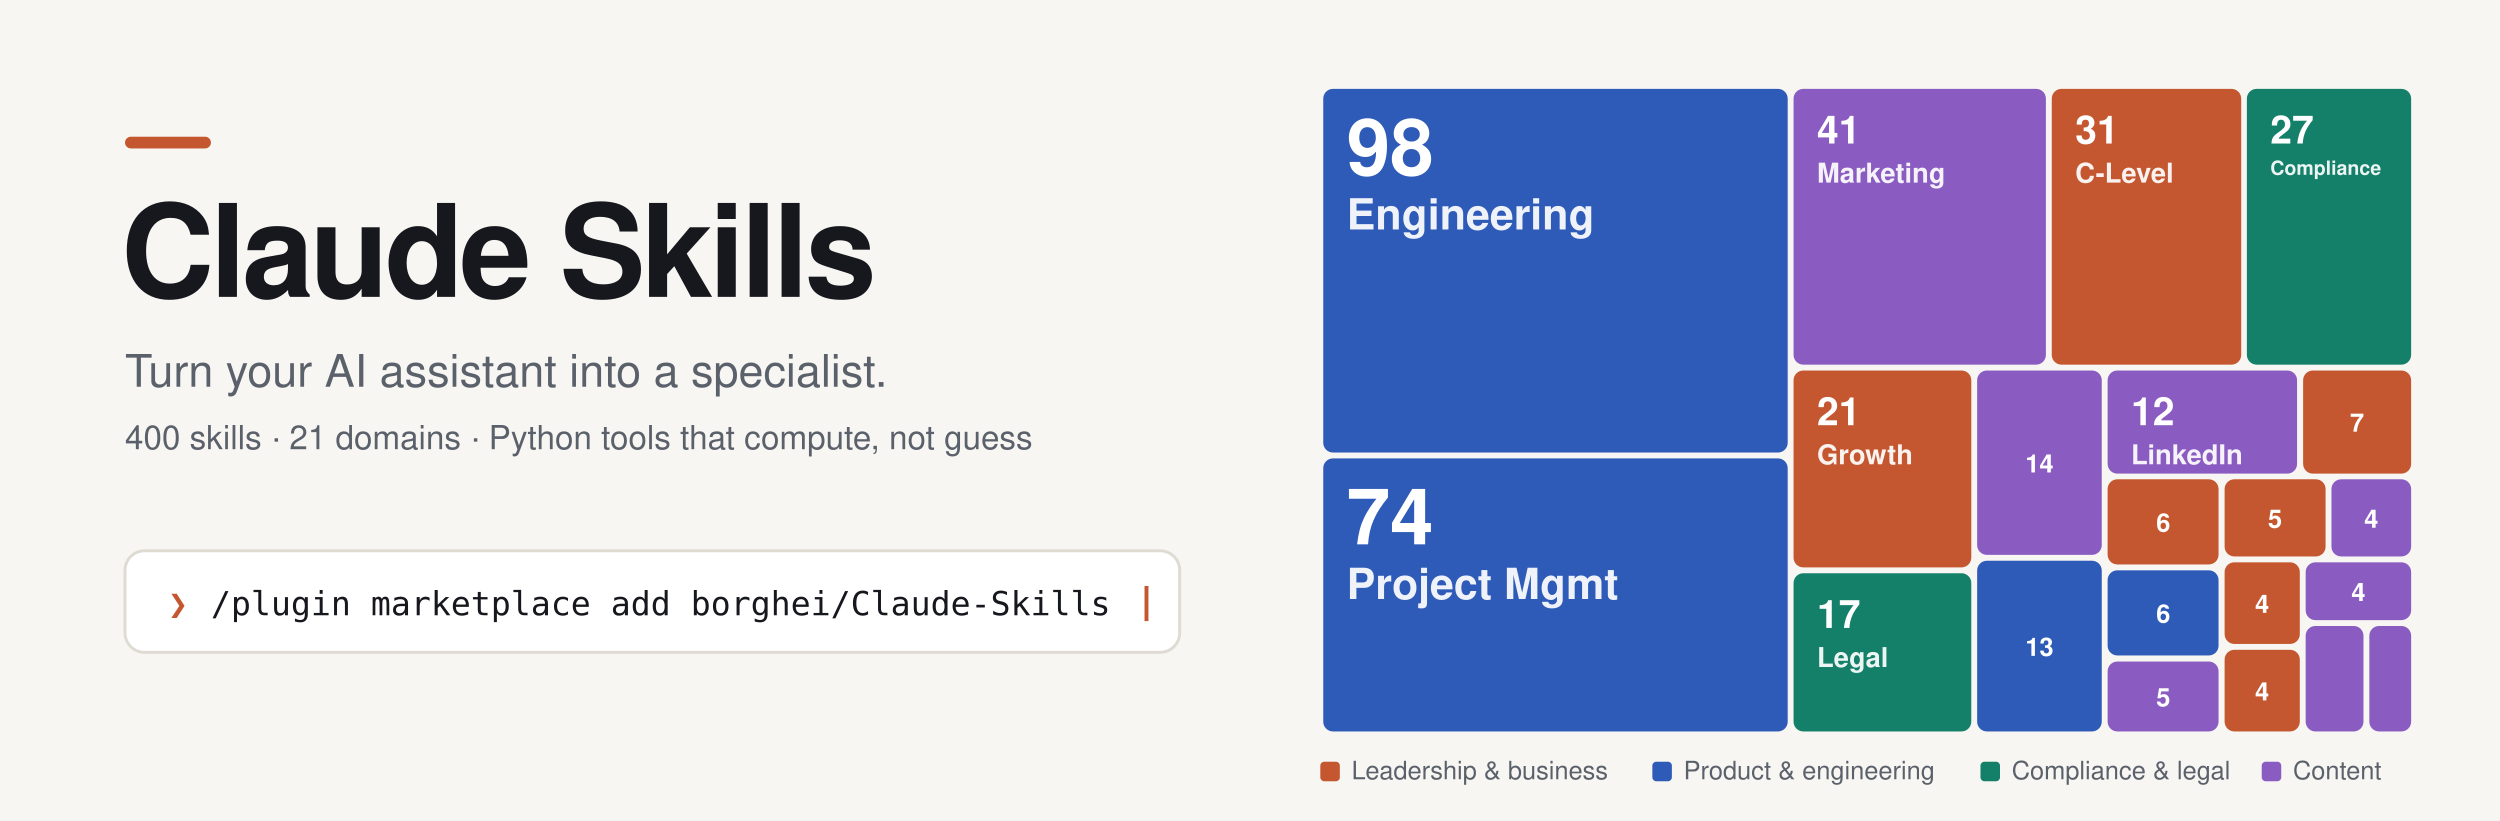
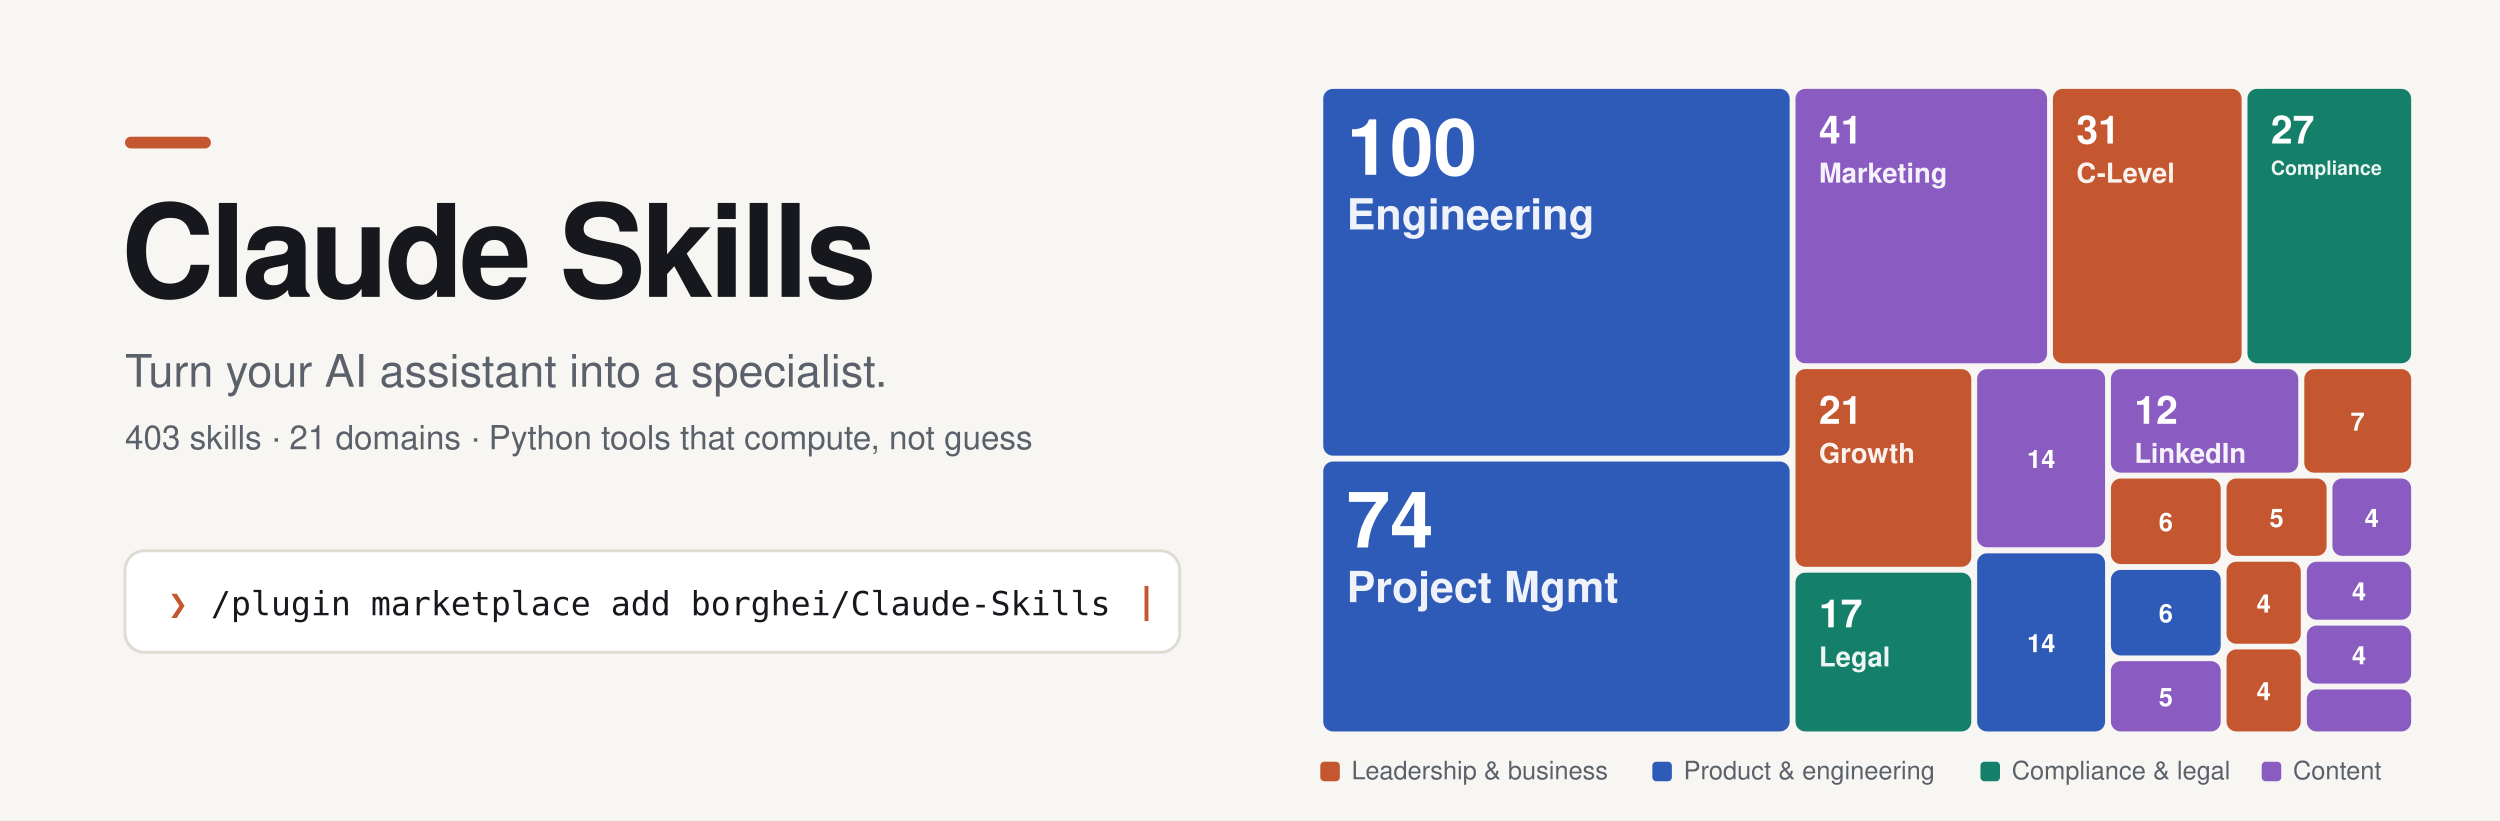
<svg xmlns="http://www.w3.org/2000/svg" viewBox="0 0 1280 420" width="1280" height="420" role="img" aria-labelledby="t d">
  <style>
  .bg{fill:#f7f6f2} .ink{fill:#16181d} .mute{fill:#5b616b} .acc{fill:#c4572f}
  .cmd{fill:#ffffff;stroke:#dedbd2} .cmdt{fill:#16181d}
  .ga{fill:#c4572f} .gb{fill:#2f5bb8} .gc{fill:#14806a} .gd{fill:#8a5cc2}
  .tl,.tn{fill:#ffffff;font-family:ui-sans-serif,system-ui,-apple-system,"Segoe UI",Helvetica,Arial,sans-serif}
  .tl{font-weight:800} .tn{font-weight:600;opacity:.92}
  .sans{font-family:ui-sans-serif,system-ui,-apple-system,"Segoe UI",Helvetica,Arial,sans-serif}
  .mono{font-family:ui-monospace,SFMono-Regular,Menlo,Consolas,monospace}
  .tile{animation:rise .5s cubic-bezier(.2,.7,.2,1) both, glow 26s ease-in-out infinite}
  .tile rect{transition:opacity .2s}
  .cursor{animation:blink 1.1s steps(1) infinite}
  @keyframes rise{from{opacity:0;transform:translateY(6px)}to{opacity:1;transform:none}}
  @keyframes glow{0%,94%,100%{filter:none}96%{filter:brightness(1.35) saturate(1.1)}}
  @keyframes blink{50%{opacity:0}}
  @media (prefers-color-scheme:dark){
    .bg{fill:#0f1115} .ink{fill:#f1efe9} .mute{fill:#9aa1ad} .acc{fill:#ef8a5c}
    .cmd{fill:#171a20;stroke:#2a2f38} .cmdt{fill:#e9e6df}
    .ga{fill:#d0653b} .gb{fill:#3d6fd6} .gc{fill:#1a9a80} .gd{fill:#9a6ed6}
  }
  @media (prefers-reduced-motion:reduce){.tile,.cursor{animation:none}}
</style>
  <rect class="bg" width="1280" height="420" />
  <rect class="acc" x="64" y="70" width="44" height="6" rx="3" />
  <text class="ink sans" x="62" y="152" font-size="66" font-weight="800" letter-spacing="-2">Claude Skills</text>
  <text class="mute sans" x="64" y="198" font-size="23" font-weight="500">Turn your AI assistant into a specialist.</text>
-   <text class="mute sans" x="64" y="230" font-size="17">400 skills · 21 domains · Python tools that compute, not guess</text>
+   <text class="mute sans" x="64" y="230" font-size="17">403 skills · 21 domains · Python tools that compute, not guess</text>
  <rect class="cmd" x="64" y="282" width="540" height="52" rx="10" stroke-width="1.5" />
  <text class="acc mono" x="86" y="315" font-size="17" font-weight="600">❯</text>
  <text class="cmdt mono" x="108" y="315" font-size="17">/plugin marketplace add borghei/Claude-Skills</text>
  <rect class="acc cursor" x="586" y="300" width="2" height="18" />
  <g class="tile" style="animation-delay:0.15s, 3.0s">
-     <rect class="gb" x="677.5" y="45.5" width="237.8" height="186.2" rx="5" />
-     <text class="tl" x="689.5" y="89.5" font-size="40">98</text>
+     <rect class="gb" x="677.5" y="45.5" width="238.8" height="187.8" rx="5" />
+     <text class="tl" x="689.5" y="89.5" font-size="40">100</text>
    <text class="tn" x="689.5" y="117.5" font-size="22">Engineering</text>
  </g>
  <g class="tile" style="animation-delay:0.21s, 4.7s">
-     <rect class="gb" x="677.5" y="234.7" width="237.8" height="139.8" rx="5" />
-     <text class="tl" x="689.5" y="278.7" font-size="40">74</text>
-     <text class="tn" x="689.5" y="306.7" font-size="22">Project Mgmt</text>
+     <rect class="gb" x="677.5" y="236.3" width="238.8" height="138.2" rx="5" />
+     <text class="tl" x="689.5" y="280.3" font-size="40">74</text>
+     <text class="tn" x="689.5" y="308.3" font-size="22">Project Mgmt</text>
  </g>
  <g class="tile" style="animation-delay:0.27s, 6.4s">
-     <rect class="gd" x="918.3" y="45.5" width="129.2" height="141.2" rx="5" />
-     <text class="tl" x="930.3" y="73.5" font-size="20">41</text>
-     <text class="tn" x="930.3" y="93.5" font-size="14">Marketing</text>
+     <rect class="gd" x="919.3" y="45.5" width="128.8" height="140.5" rx="5" />
+     <text class="tl" x="931.3" y="73.5" font-size="20">41</text>
+     <text class="tn" x="931.3" y="93.5" font-size="14">Marketing</text>
  </g>
  <g class="tile" style="animation-delay:0.33s, 8.1s">
-     <rect class="ga" x="1050.5" y="45.5" width="97.0" height="141.2" rx="5" />
-     <text class="tl" x="1062.5" y="73.5" font-size="20">31</text>
-     <text class="tn" x="1062.5" y="93.5" font-size="14">C-Level</text>
+     <rect class="ga" x="1051.1" y="45.5" width="96.6" height="140.5" rx="5" />
+     <text class="tl" x="1063.1" y="73.5" font-size="20">31</text>
+     <text class="tn" x="1063.1" y="93.5" font-size="14">C-Level</text>
  </g>
  <g class="tile" style="animation-delay:0.39s, 9.8s">
-     <rect class="gc" x="1150.4" y="45.5" width="84.1" height="141.2" rx="5" />
-     <text class="tl" x="1162.4" y="73.5" font-size="20">27</text>
-     <text class="tn" x="1162.4" y="89.5" font-size="10">Compliance</text>
+     <rect class="gc" x="1150.7" y="45.5" width="83.8" height="140.5" rx="5" />
+     <text class="tl" x="1162.7" y="73.5" font-size="20">27</text>
+     <text class="tn" x="1162.7" y="89.5" font-size="10">Compliance</text>
  </g>
  <g class="tile" style="animation-delay:0.45s, 11.5s">
-     <rect class="ga" x="918.3" y="189.7" width="91.0" height="100.8" rx="5" />
-     <text class="tl" x="930.3" y="217.7" font-size="20">21</text>
-     <text class="tn" x="930.3" y="237.7" font-size="14">Growth</text>
+     <rect class="ga" x="919.3" y="189.0" width="90.0" height="101.2" rx="5" />
+     <text class="tl" x="931.3" y="217.0" font-size="20">21</text>
+     <text class="tn" x="931.3" y="237.0" font-size="14">Growth</text>
  </g>
  <g class="tile" style="animation-delay:0.51s, 13.2s">
-     <rect class="gc" x="918.3" y="293.5" width="91.0" height="81.0" rx="5" />
-     <text class="tl" x="930.3" y="321.5" font-size="20">17</text>
-     <text class="tn" x="930.3" y="341.5" font-size="14">Legal</text>
+     <rect class="gc" x="919.3" y="293.2" width="90.0" height="81.3" rx="5" />
+     <text class="tl" x="931.3" y="321.2" font-size="20">17</text>
+     <text class="tn" x="931.3" y="341.2" font-size="14">Legal</text>
  </g>
  <g class="tile" style="animation-delay:0.57s, 14.9s">
-     <rect class="gd" x="1012.3" y="189.7" width="63.8" height="94.4" rx="5" />
-     <text class="tl" x="1044.2" y="241.9" font-size="13" text-anchor="middle">14</text>
+     <rect class="gd" x="1012.3" y="189.0" width="65.5" height="91.2" rx="5" />
+     <text class="tl" x="1045.1" y="239.6" font-size="13" text-anchor="middle">14</text>
  </g>
  <g class="tile" style="animation-delay:0.63s, 16.6s">
-     <rect class="gb" x="1012.3" y="287.1" width="63.8" height="87.4" rx="5" />
-     <text class="tl" x="1044.2" y="335.8" font-size="13" text-anchor="middle">13</text>
+     <rect class="gb" x="1012.3" y="283.3" width="65.5" height="91.2" rx="5" />
+     <text class="tl" x="1045.1" y="333.9" font-size="13" text-anchor="middle">14</text>
  </g>
  <g class="tile" style="animation-delay:0.69s, 18.3s">
-     <rect class="gd" x="1079.1" y="189.7" width="97.0" height="52.8" rx="5" />
-     <text class="tl" x="1091.1" y="217.7" font-size="20">12</text>
-     <text class="tn" x="1091.1" y="237.7" font-size="14">LinkedIn</text>
+     <rect class="gd" x="1080.8" y="189.0" width="95.9" height="53.0" rx="5" />
+     <text class="tl" x="1092.8" y="217.0" font-size="20">12</text>
+     <text class="tn" x="1092.8" y="237.0" font-size="14">LinkedIn</text>
  </g>
  <g class="tile" style="animation-delay:0.75s, 20.0s">
-     <rect class="ga" x="1179.2" y="189.7" width="55.3" height="52.8" rx="5" />
-     <text class="tl" x="1206.8" y="221.0" font-size="13" text-anchor="middle">7</text>
+     <rect class="ga" x="1179.8" y="189.0" width="54.7" height="53.0" rx="5" />
+     <text class="tl" x="1207.1" y="220.5" font-size="13" text-anchor="middle">7</text>
  </g>
  <g class="tile" style="animation-delay:0.81s, 21.7s">
-     <rect class="ga" x="1079.1" y="245.4" width="56.8" height="43.6" rx="5" />
-     <text class="tl" x="1107.6" y="272.2" font-size="13" text-anchor="middle">6</text>
+     <rect class="ga" x="1080.8" y="245.0" width="56.2" height="43.8" rx="5" />
+     <text class="tl" x="1108.9" y="271.9" font-size="13" text-anchor="middle">6</text>
  </g>
  <g class="tile" style="animation-delay:0.87s, 23.4s">
-     <rect class="gb" x="1079.1" y="292.0" width="56.8" height="43.6" rx="5" />
-     <text class="tl" x="1107.6" y="318.8" font-size="13" text-anchor="middle">6</text>
+     <rect class="gb" x="1080.8" y="291.8" width="56.2" height="43.8" rx="5" />
+     <text class="tl" x="1108.9" y="318.6" font-size="13" text-anchor="middle">6</text>
  </g>
  <g class="tile" style="animation-delay:0.93s, 25.1s">
-     <rect class="gd" x="1079.1" y="338.7" width="56.8" height="35.8" rx="5" />
-     <text class="tl" x="1107.6" y="361.6" font-size="13" text-anchor="middle">5</text>
+     <rect class="gd" x="1080.8" y="338.5" width="56.2" height="36.0" rx="5" />
+     <text class="tl" x="1108.9" y="361.5" font-size="13" text-anchor="middle">5</text>
  </g>
  <g class="tile" style="animation-delay:0.99s, 26.8s">
-     <rect class="ga" x="1139.0" y="245.4" width="51.7" height="39.5" rx="5" />
-     <text class="tl" x="1164.8" y="270.2" font-size="13" text-anchor="middle">5</text>
+     <rect class="ga" x="1140.0" y="245.0" width="51.2" height="39.6" rx="5" />
+     <text class="tl" x="1165.6" y="269.8" font-size="13" text-anchor="middle">5</text>
  </g>
  <g class="tile" style="animation-delay:1.05s, 28.5s">
-     <rect class="gd" x="1193.7" y="245.4" width="40.8" height="39.5" rx="5" />
-     <text class="tl" x="1214.1" y="270.2" font-size="13" text-anchor="middle">4</text>
+     <rect class="gd" x="1194.2" y="245.0" width="40.3" height="39.6" rx="5" />
+     <text class="tl" x="1214.3" y="269.8" font-size="13" text-anchor="middle">4</text>
  </g>
  <g class="tile" style="animation-delay:1.11s, 30.2s">
-     <rect class="ga" x="1139.0" y="287.9" width="38.5" height="41.8" rx="5" />
-     <text class="tl" x="1158.2" y="313.8" font-size="13" text-anchor="middle">4</text>
+     <rect class="ga" x="1140.0" y="287.6" width="38.0" height="42.0" rx="5" />
+     <text class="tl" x="1159.0" y="313.6" font-size="13" text-anchor="middle">4</text>
  </g>
  <g class="tile" style="animation-delay:1.17s, 31.9s">
-     <rect class="ga" x="1139.0" y="332.7" width="38.5" height="41.8" rx="5" />
-     <text class="tl" x="1158.2" y="358.6" font-size="13" text-anchor="middle">4</text>
+     <rect class="ga" x="1140.0" y="332.5" width="38.0" height="42.0" rx="5" />
+     <text class="tl" x="1159.0" y="358.5" font-size="13" text-anchor="middle">4</text>
  </g>
  <g class="tile" style="animation-delay:1.23s, 33.6s">
-     <rect class="gd" x="1180.5" y="287.9" width="54.0" height="29.6" rx="5" />
-     <text class="tl" x="1207.5" y="307.7" font-size="13" text-anchor="middle">4</text>
+     <rect class="gd" x="1181.1" y="287.6" width="53.4" height="29.7" rx="5" />
+     <text class="tl" x="1207.8" y="307.4" font-size="13" text-anchor="middle">4</text>
  </g>
  <g class="tile" style="animation-delay:1.29s, 35.3s">
-     <rect class="gd" x="1180.5" y="320.5" width="29.6" height="54.0" rx="5" />
+     <rect class="gd" x="1181.1" y="320.3" width="53.4" height="29.7" rx="5" />
+     <text class="tl" x="1207.8" y="340.1" font-size="13" text-anchor="middle">4</text>
  </g>
  <g class="tile" style="animation-delay:1.35s, 37.0s">
-     <rect class="gd" x="1213.1" y="320.5" width="21.4" height="54.0" rx="5" />
+     <rect class="gd" x="1181.1" y="353.0" width="53.4" height="21.5" rx="5" />
  </g>
  <g class="sans" font-size="13">
    <rect class="ga" x="676" y="390" width="10" height="10" rx="2" />
    <text class="mute" x="692" y="399">Leadership &amp; business</text>
    <rect class="gb" x="846" y="390" width="10" height="10" rx="2" />
    <text class="mute" x="862" y="399">Product &amp; engineering</text>
    <rect class="gc" x="1014" y="390" width="10" height="10" rx="2" />
    <text class="mute" x="1030" y="399">Compliance &amp; legal</text>
    <rect class="gd" x="1158" y="390" width="10" height="10" rx="2" />
    <text class="mute" x="1174" y="399">Content</text>
  </g>
</svg>
